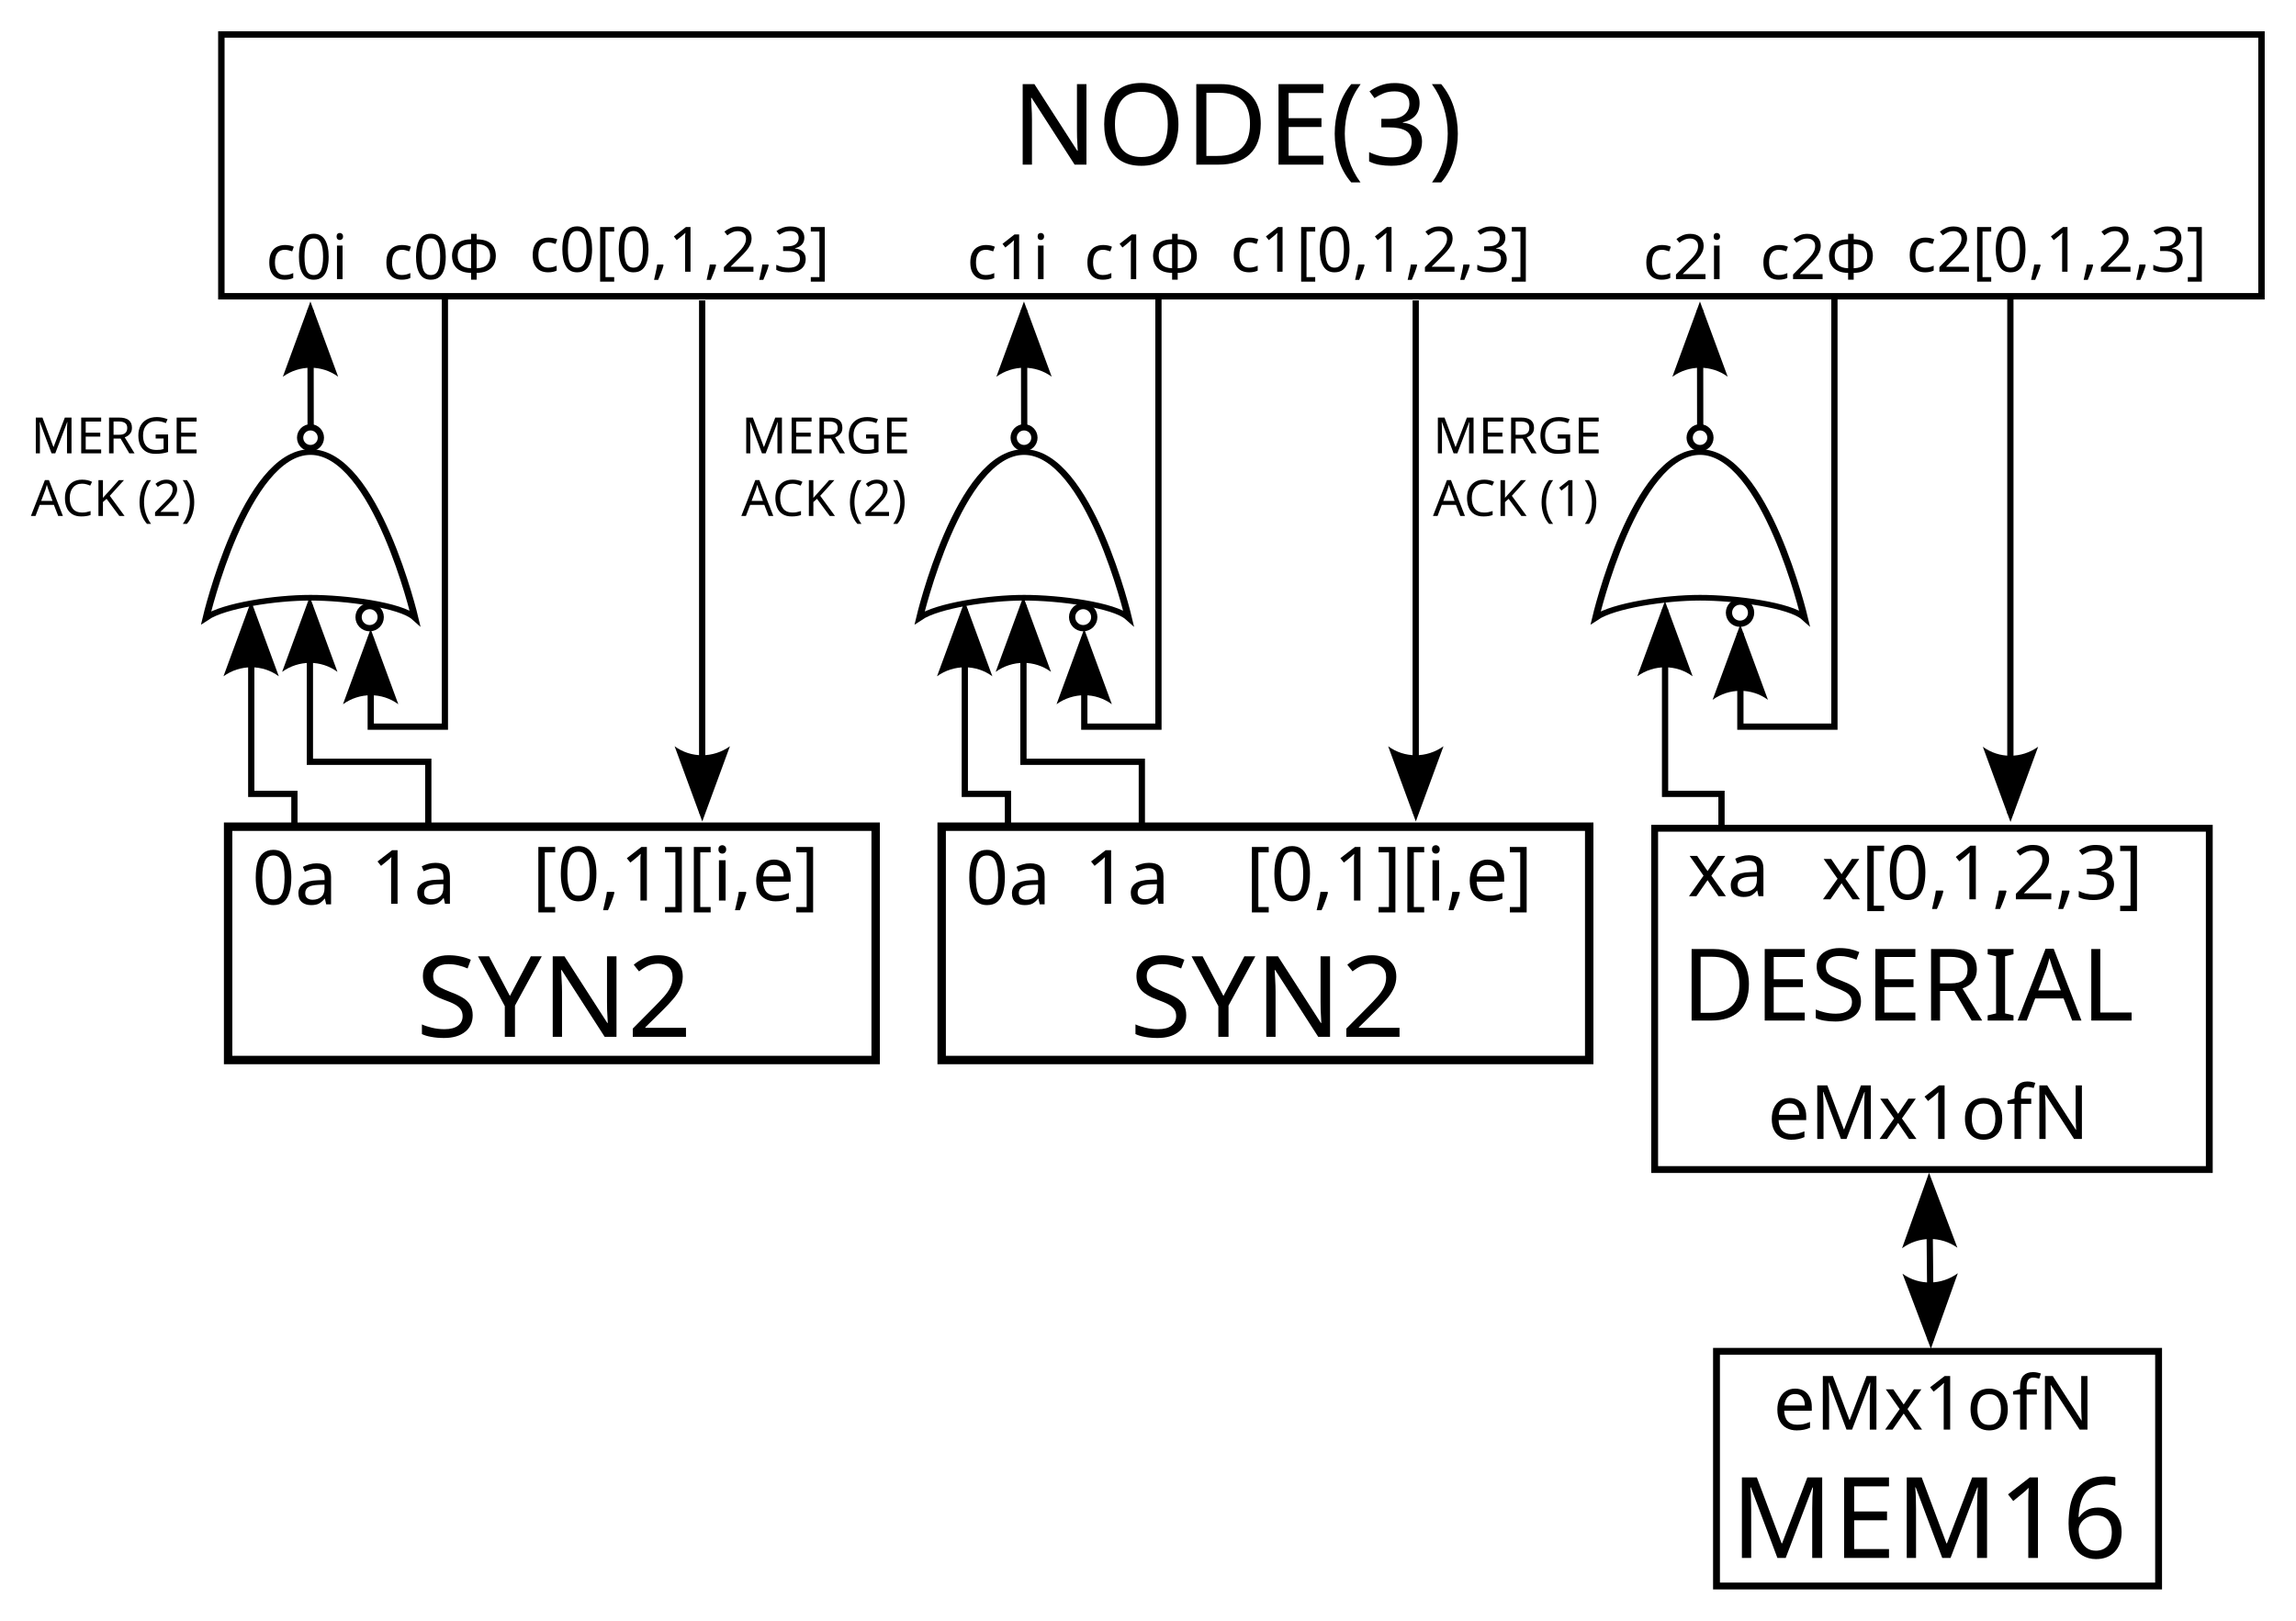
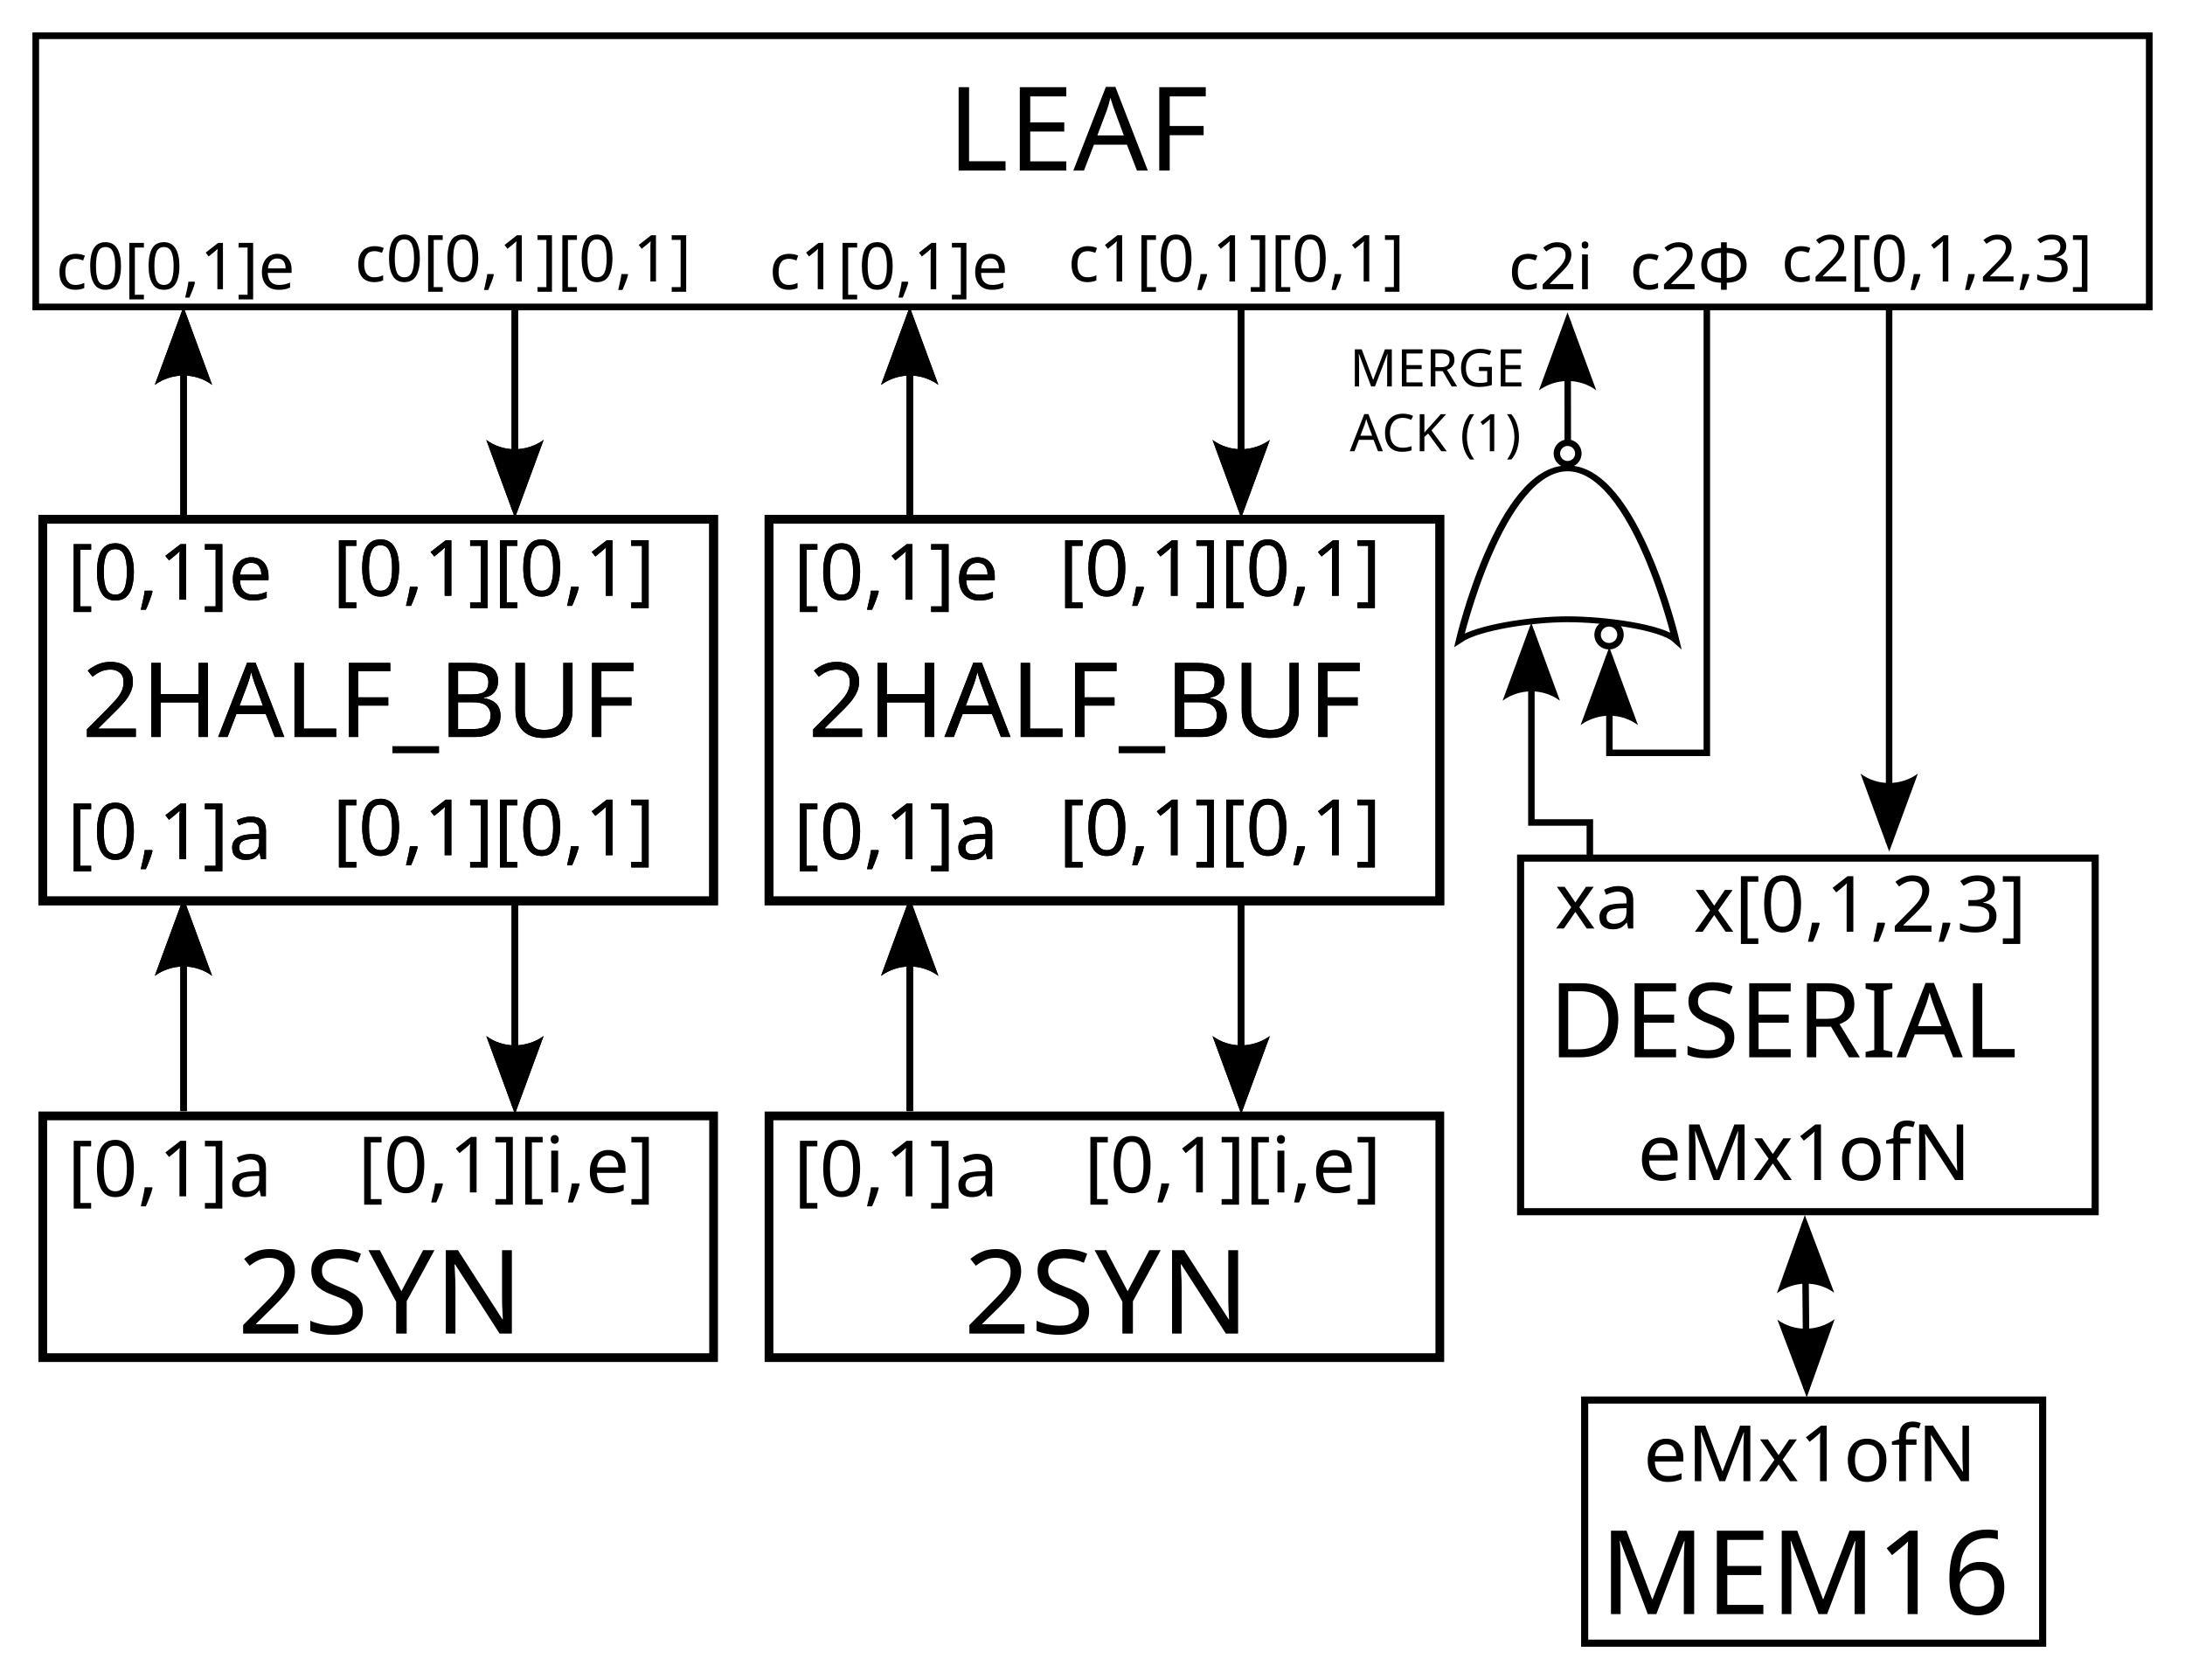
- <svg xmlns="http://www.w3.org/2000/svg" xmlns:ns1="http://www.openswatchbook.org/uri/2009/osb" width="366.82" height="258.931" id="svg2" version="1.1">
+ <svg xmlns="http://www.w3.org/2000/svg" xmlns:ns1="http://www.openswatchbook.org/uri/2009/osb" width="336.97" height="258.931" id="svg2" version="1.1">
  <defs id="defs4">
    <marker orient="auto" refY="0" refX="0" id="Arrow2Lstart" style="overflow:visible">
      <path id="path3779" style="fill-rule:evenodd;stroke-width:0.625;stroke-linejoin:round" d="M 8.719,4.034 -2.207,0.016 8.719,-4.002 c -1.745,2.372 -1.735,5.617 -6e-7,8.035 z" transform="matrix(1.1,0,0,1.1,1.1,0)" />
    </marker>
    <linearGradient id="linearGradient5649" ns1:paint="solid">
      <stop style="stop-color:#a43000;stop-opacity:0.74;" offset="0" id="stop5651" />
    </linearGradient>
    <linearGradient id="linearGradient5643" ns1:paint="solid">
      <stop style="stop-color:#000000;stop-opacity:1;" offset="0" id="stop5645" />
    </linearGradient>
    <marker orient="auto" refY="0" refX="0" id="Arrow2Lend" style="overflow:visible">
      <path id="path3782" style="fill-rule:evenodd;stroke-width:0.625;stroke-linejoin:round" d="M 8.719,4.034 -2.207,0.016 8.719,-4.002 c -1.745,2.372 -1.735,5.617 -6e-7,8.035 z" transform="matrix(-1.1,0,0,-1.1,-1.1,0)" />
    </marker>
    <marker orient="auto" refY="0" refX="0" id="Arrow2Lend-8" style="overflow:visible">
      <path id="path3782-8" style="fill-rule:evenodd;stroke-width:0.625;stroke-linejoin:round" d="M 8.719,4.034 -2.207,0.016 8.719,-4.002 c -1.745,2.372 -1.735,5.617 -6e-7,8.035 z" transform="matrix(-1.1,0,0,-1.1,-1.1,0)" />
    </marker>
    <marker orient="auto" refY="0" refX="0" id="Arrow2Lend-85" style="overflow:visible">
      <path id="path3782-4" style="fill-rule:evenodd;stroke-width:0.625;stroke-linejoin:round" d="M 8.719,4.034 -2.207,0.016 8.719,-4.002 c -1.745,2.372 -1.735,5.617 -6e-7,8.035 z" transform="matrix(-1.1,0,0,-1.1,-1.1,0)" />
    </marker>
    <marker orient="auto" refY="0" refX="0" id="Arrow2Lend-4" style="overflow:visible">
      <path id="path3782-1" style="fill-rule:evenodd;stroke-width:0.625;stroke-linejoin:round" d="M 8.719,4.034 -2.207,0.016 8.719,-4.002 c -1.745,2.372 -1.735,5.617 -6e-7,8.035 z" transform="matrix(-1.1,0,0,-1.1,-1.1,0)" />
    </marker>
    <marker orient="auto" refY="0" refX="0" id="Arrow2Lend-3" style="overflow:visible">
      <path id="path3782-3" style="fill-rule:evenodd;stroke-width:0.625;stroke-linejoin:round" d="M 8.719,4.034 -2.207,0.016 8.719,-4.002 c -1.745,2.372 -1.735,5.617 -6e-7,8.035 z" transform="matrix(-1.1,0,0,-1.1,-1.1,0)" />
    </marker>
    <marker orient="auto" refY="0" refX="0" id="Arrow2Lend-33" style="overflow:visible">
      <path id="path3782-5" style="fill-rule:evenodd;stroke-width:0.625;stroke-linejoin:round" d="M 8.719,4.034 -2.207,0.016 8.719,-4.002 c -1.745,2.372 -1.735,5.617 -6e-7,8.035 z" transform="matrix(-1.1,0,0,-1.1,-1.1,0)" />
    </marker>
    <marker orient="auto" refY="0" refX="0" id="Arrow2Lend-0" style="overflow:visible">
      <path id="path3782-83" style="fill-rule:evenodd;stroke-width:0.625;stroke-linejoin:round" d="M 8.719,4.034 -2.207,0.016 8.719,-4.002 c -1.745,2.372 -1.735,5.617 -6e-7,8.035 z" transform="matrix(-1.1,0,0,-1.1,-1.1,0)" />
    </marker>
    <marker orient="auto" refY="0" refX="0" id="Arrow2Lstart-0" style="overflow:visible">
      <path id="path3779-9" style="fill-rule:evenodd;stroke-width:0.625;stroke-linejoin:round" d="M 8.719,4.034 -2.207,0.016 8.719,-4.002 c -1.745,2.372 -1.735,5.617 -6e-7,8.035 z" transform="matrix(1.1,0,0,1.1,1.1,0)" />
    </marker>
    <marker orient="auto" refY="0" refX="0" id="Arrow2Lend-2" style="overflow:visible">
      <path id="path3782-2" style="fill-rule:evenodd;stroke-width:0.625;stroke-linejoin:round" d="M 8.719,4.034 -2.207,0.016 8.719,-4.002 c -1.745,2.372 -1.735,5.617 -6e-7,8.035 z" transform="matrix(-1.1,0,0,-1.1,-1.1,0)" />
    </marker>
    <marker orient="auto" refY="0" refX="0" id="marker5585" style="overflow:visible">
      <path id="path5587" style="fill-rule:evenodd;stroke-width:0.625;stroke-linejoin:round" d="M 8.719,4.034 -2.207,0.016 8.719,-4.002 c -1.745,2.372 -1.735,5.617 -6e-7,8.035 z" transform="matrix(-1.1,0,0,-1.1,-1.1,0)" />
    </marker>
    <marker orient="auto" refY="0" refX="0" id="marker5589" style="overflow:visible">
      <path id="path5591" style="fill-rule:evenodd;stroke-width:0.625;stroke-linejoin:round" d="M 8.719,4.034 -2.207,0.016 8.719,-4.002 c -1.745,2.372 -1.735,5.617 -6e-7,8.035 z" transform="matrix(-1.1,0,0,-1.1,-1.1,0)" />
    </marker>
    <marker orient="auto" refY="0" refX="0" id="marker5593" style="overflow:visible">
      <path id="path5595" style="fill-rule:evenodd;stroke-width:0.625;stroke-linejoin:round" d="M 8.719,4.034 -2.207,0.016 8.719,-4.002 c -1.745,2.372 -1.735,5.617 -6e-7,8.035 z" transform="matrix(-1.1,0,0,-1.1,-1.1,0)" />
    </marker>
    <marker orient="auto" refY="0" refX="0" id="Arrow2Lstart-9" style="overflow:visible">
      <path id="path3779-5" style="fill-rule:evenodd;stroke-width:0.625;stroke-linejoin:round" d="M 8.719,4.034 -2.207,0.016 8.719,-4.002 c -1.745,2.372 -1.735,5.617 -6e-7,8.035 z" transform="matrix(1.1,0,0,1.1,1.1,0)" />
    </marker>
    <marker orient="auto" refY="0" refX="0" id="Arrow2Lend-35" style="overflow:visible">
      <path id="path3782-7" style="fill-rule:evenodd;stroke-width:0.625;stroke-linejoin:round" d="M 8.719,4.034 -2.207,0.016 8.719,-4.002 c -1.745,2.372 -1.735,5.617 -6e-7,8.035 z" transform="matrix(-1.1,0,0,-1.1,-1.1,0)" />
    </marker>
    <marker orient="auto" refY="0" refX="0" id="marker5585-6" style="overflow:visible">
      <path id="path5587-7" style="fill-rule:evenodd;stroke-width:0.625;stroke-linejoin:round" d="M 8.719,4.034 -2.207,0.016 8.719,-4.002 c -1.745,2.372 -1.735,5.617 -6e-7,8.035 z" transform="matrix(-1.1,0,0,-1.1,-1.1,0)" />
    </marker>
    <marker orient="auto" refY="0" refX="0" id="marker5589-3" style="overflow:visible">
      <path id="path5591-5" style="fill-rule:evenodd;stroke-width:0.625;stroke-linejoin:round" d="M 8.719,4.034 -2.207,0.016 8.719,-4.002 c -1.745,2.372 -1.735,5.617 -6e-7,8.035 z" transform="matrix(-1.1,0,0,-1.1,-1.1,0)" />
    </marker>
    <marker orient="auto" refY="0" refX="0" id="marker5593-4" style="overflow:visible">
      <path id="path5595-0" style="fill-rule:evenodd;stroke-width:0.625;stroke-linejoin:round" d="M 8.719,4.034 -2.207,0.016 8.719,-4.002 c -1.745,2.372 -1.735,5.617 -6e-7,8.035 z" transform="matrix(-1.1,0,0,-1.1,-1.1,0)" />
    </marker>
    <marker orient="auto" refY="0" refX="0" id="Arrow2Lstart-2" style="overflow:visible">
      <path id="path3779-3" style="fill-rule:evenodd;stroke-width:0.625;stroke-linejoin:round" d="M 8.719,4.034 -2.207,0.016 8.719,-4.002 c -1.745,2.372 -1.735,5.617 -6e-7,8.035 z" transform="matrix(1.1,0,0,1.1,1.1,0)" />
    </marker>
    <marker orient="auto" refY="0" refX="0" id="Arrow2Lend-29" style="overflow:visible">
      <path id="path3782-45" style="fill-rule:evenodd;stroke-width:0.625;stroke-linejoin:round" d="M 8.719,4.034 -2.207,0.016 8.719,-4.002 c -1.745,2.372 -1.735,5.617 -6e-7,8.035 z" transform="matrix(-1.1,0,0,-1.1,-1.1,0)" />
    </marker>
    <marker orient="auto" refY="0" refX="0" id="marker5585-5" style="overflow:visible">
      <path id="path5587-8" style="fill-rule:evenodd;stroke-width:0.625;stroke-linejoin:round" d="M 8.719,4.034 -2.207,0.016 8.719,-4.002 c -1.745,2.372 -1.735,5.617 -6e-7,8.035 z" transform="matrix(-1.1,0,0,-1.1,-1.1,0)" />
    </marker>
    <marker orient="auto" refY="0" refX="0" id="marker5589-9" style="overflow:visible">
      <path id="path5591-51" style="fill-rule:evenodd;stroke-width:0.625;stroke-linejoin:round" d="M 8.719,4.034 -2.207,0.016 8.719,-4.002 c -1.745,2.372 -1.735,5.617 -6e-7,8.035 z" transform="matrix(-1.1,0,0,-1.1,-1.1,0)" />
    </marker>
    <marker orient="auto" refY="0" refX="0" id="marker5593-6" style="overflow:visible">
      <path id="path5595-4" style="fill-rule:evenodd;stroke-width:0.625;stroke-linejoin:round" d="M 8.719,4.034 -2.207,0.016 8.719,-4.002 c -1.745,2.372 -1.735,5.617 -6e-7,8.035 z" transform="matrix(-1.1,0,0,-1.1,-1.1,0)" />
    </marker>
    <marker orient="auto" refY="0" refX="0" id="Arrow2Lend-05" style="overflow:visible">
      <path id="path3782-36" style="fill-rule:evenodd;stroke-width:0.625;stroke-linejoin:round" d="M 8.719,4.034 -2.207,0.016 8.719,-4.002 c -1.745,2.372 -1.735,5.617 -6e-7,8.035 z" transform="matrix(-1.1,0,0,-1.1,-1.1,0)" />
    </marker>
    <marker orient="auto" refY="0" refX="0" id="marker5593-6-1" style="overflow:visible">
      <path id="path5595-4-1" style="fill-rule:evenodd;stroke-width:0.625;stroke-linejoin:round" d="M 8.719,4.034 -2.207,0.016 8.719,-4.002 c -1.745,2.372 -1.735,5.617 -6e-7,8.035 z" transform="matrix(-1.1,0,0,-1.1,-1.1,0)" />
    </marker>
  </defs>
-   <g id="layer1" transform="translate(21.41956,-135.332)">
+   <g id="layer1" transform="translate(-8.430325,-135.332)">
    <rect style="fill:none;stroke:#000000;stroke-width:1.027;stroke-miterlimit:4;stroke-opacity:1;stroke-dasharray:none" id="rect2985" width="325.943" height="41.819" x="13.944" y="140.845" />
-     <text xml:space="preserve" style="font-size:18px;font-style:normal;font-weight:normal;line-height:125%;letter-spacing:0px;word-spacing:0px;fill:#000000;fill-opacity:1;stroke:none;font-family:Sans" x="140.219" y="161.633" id="text5655">
-       <tspan id="tspan5657" x="140.219" y="161.633">NODE(3)</tspan>
+     <text xml:space="preserve" style="font-size:18px;font-style:normal;font-weight:normal;line-height:125%;letter-spacing:0px;word-spacing:0px;fill:#000000;fill-opacity:1;stroke:none;font-family:Sans" x="154.521" y="161.633" id="text5655">
+       <tspan id="tspan5657" x="154.521" y="161.633">LEAF</tspan>
    </text>
    <text xml:space="preserve" style="font-size:18px;font-style:normal;font-weight:normal;line-height:125%;letter-spacing:0px;word-spacing:0px;fill:#000000;fill-opacity:1;stroke:none;font-family:Sans" x="113.049" y="323.577" id="text5691-6">
      <tspan id="tspan5693-5" x="113.049" y="323.577" style="font-size:12px" />
    </text>
    <g id="g5597" transform="translate(0,-8)">
      <rect y="359.224" x="252.816" height="37.491" width="70.632" id="rect5659-14-6" style="fill:none;stroke:#000000;stroke-width:1.096;stroke-linecap:butt;stroke-miterlimit:4;stroke-opacity:1;stroke-dasharray:none" />
      <text id="text5655-6-72-7" y="392.231" x="255.125" style="font-size:18px;font-style:normal;font-weight:normal;line-height:125%;letter-spacing:0px;word-spacing:0px;fill:#000000;fill-opacity:1;stroke:none;font-family:Sans" xml:space="preserve">
        <tspan y="392.231" x="255.125" id="tspan5657-7-8-9">MEM16</tspan>
      </text>
      <text id="text5687-9-5-1" y="371.732" x="261.882" style="font-size:12px;font-style:normal;font-weight:normal;line-height:125%;letter-spacing:0px;word-spacing:0px;fill:#000000;fill-opacity:1;stroke:none;font-family:Sans" xml:space="preserve">
        <tspan y="371.732" x="261.882" id="tspan5689-6-4-4">eMx1ofN</tspan>
      </text>
    </g>
    <g id="g5586">
      <g id="g5604">
        <text xml:space="preserve" style="font-size:12px;font-style:normal;font-weight:normal;line-height:125%;letter-spacing:0px;word-spacing:0px;fill:#000000;fill-opacity:1;stroke:none;font-family:Sans" x="248.198" y="278.512" id="text5687-9-51-3">
          <tspan id="tspan5689-6-8-9" x="248.198" y="278.512">xa</tspan>
        </text>
        <rect style="fill:none;stroke:#000000;stroke-width:1.093;stroke-linecap:butt;stroke-miterlimit:4;stroke-opacity:1;stroke-dasharray:none" id="rect5659-1-17" width="88.611" height="54.525" x="242.937" y="267.656" />
        <text xml:space="preserve" style="font-size:18px;font-style:normal;font-weight:normal;line-height:125%;letter-spacing:0px;word-spacing:0px;fill:#000000;fill-opacity:1;stroke:none;font-family:Sans" x="247.293" y="298.372" id="text5655-6-7-9">
          <tspan id="tspan5657-7-7-9" x="247.293" y="298.372" style="font-size:16px">DESERIAL</tspan>
        </text>
        <text xml:space="preserve" style="font-size:18px;font-style:normal;font-weight:normal;line-height:125%;letter-spacing:0px;word-spacing:0px;fill:#000000;fill-opacity:1;stroke:none;font-family:Sans" x="269.609" y="279.004" id="text5691-2-38">
          <tspan id="tspan5693-2-44" x="269.609" y="279.004" style="font-size:12px">x[0,1,2,3]</tspan>
        </text>
        <text xml:space="preserve" style="font-size:12px;font-style:normal;font-weight:normal;line-height:125%;letter-spacing:0px;word-spacing:0px;fill:#000000;fill-opacity:1;stroke:none;font-family:Sans" x="260.992" y="317.297" id="text5687-9-5-4-8">
          <tspan id="tspan5689-6-4-8-87" x="260.992" y="317.297">eMx1ofN</tspan>
        </text>
      </g>
    </g>
    <path style="fill:none;stroke:#000000;stroke-width:1px;stroke-linecap:butt;stroke-linejoin:miter;stroke-opacity:1;marker-start:url(#Arrow2Lstart);marker-end:url(#Arrow2Lend)" d="m 286.8,324.023 0.237,25.456" id="path7112-9" />
    <path style="fill:none;stroke:#000000;stroke-width:1px;stroke-linecap:butt;stroke-linejoin:miter;stroke-opacity:1;marker-end:url(#Arrow2Lend)" d="m 299.767,182.775 0,82.551" id="path7694-77" />
    <g id="g6920-1" transform="translate(386.5554,0)" />
-     <path style="fill:none;stroke:#000000;stroke-width:1px;stroke-linecap:butt;stroke-linejoin:miter;stroke-opacity:1;marker-end:url(#Arrow2Lend)" d="M 28.211,203.531 28.191,184.828" id="path7702" />
-     <rect style="fill:none;stroke:#000000;stroke-width:1.346;stroke-linecap:butt;stroke-miterlimit:4;stroke-opacity:1;stroke-dasharray:none" id="rect5659" width="103.455" height="37.275" x="15.025" y="267.408" />
-     <text xml:space="preserve" style="font-size:18px;font-style:normal;font-weight:normal;line-height:125%;letter-spacing:0px;word-spacing:0px;fill:#000000;fill-opacity:1;stroke:none;font-family:Sans" x="45.066" y="300.976" id="text5655-6">
-       <tspan id="tspan5657-7" x="45.066" y="300.976">SYN2</tspan>
-     </text>
-     <text xml:space="preserve" style="font-size:18px;font-style:normal;font-weight:normal;line-height:125%;letter-spacing:0px;word-spacing:0px;fill:#000000;fill-opacity:1;stroke:none;font-family:Sans" x="63.636" y="279.206" id="text5691">
-       <tspan id="tspan5693" x="63.636" y="279.206" style="font-size:12px">[0,1][i,e]</tspan>
-     </text>
-     <text xml:space="preserve" style="font-size:12px;font-style:normal;font-weight:normal;line-height:125%;letter-spacing:0px;word-spacing:0px;fill:#000000;fill-opacity:1;stroke:none;font-family:Sans" x="18.843" y="279.807" id="text5687-9">
-       <tspan id="tspan5689-6" x="18.843" y="279.807">0a</tspan>
-     </text>
-     <text xml:space="preserve" style="font-size:12px;font-style:normal;font-weight:normal;line-height:125%;letter-spacing:0px;word-spacing:0px;fill:#000000;fill-opacity:1;stroke:none;font-family:Sans" x="37.832" y="279.728" id="text5687-9-2">
-       <tspan id="tspan5689-6-4" x="37.832" y="279.728">1a</tspan>
-     </text>
-     <path style="fill:none;stroke:#000000;stroke-width:1px;stroke-linecap:butt;stroke-linejoin:miter;stroke-opacity:1;marker-end:url(#marker5593-6)" d="m 90.762,183.323 0,81.924" id="path4084" />
-     <text xml:space="preserve" style="font-size:18px;font-style:normal;font-weight:normal;line-height:125%;letter-spacing:0px;word-spacing:0px;fill:#000000;fill-opacity:1;stroke:none;font-family:Sans" x="21.053" y="179.923" id="text5995">
-       <tspan id="tspan5997" x="21.053" y="179.923" style="font-size:10px">c0i</tspan>
+     <rect style="fill:none;stroke:#000000;stroke-width:1.346;stroke-linecap:butt;stroke-miterlimit:4;stroke-opacity:1;stroke-dasharray:none" id="rect5659" width="103.455" height="37.275" x="15.025" y="307.408" />
+     <text xml:space="preserve" style="font-size:18px;font-style:normal;font-weight:normal;line-height:125%;letter-spacing:0px;word-spacing:0px;fill:#000000;fill-opacity:1;stroke:none;font-family:Sans" x="45.066" y="340.976" id="text5655-6">
+       <tspan id="tspan5657-7" x="45.066" y="340.976">2SYN</tspan>
+     </text>
+     <text xml:space="preserve" style="font-size:18px;font-style:normal;font-weight:normal;line-height:125%;letter-spacing:0px;word-spacing:0px;fill:#000000;fill-opacity:1;stroke:none;font-family:Sans" x="63.636" y="319.206" id="text5691">
+       <tspan id="tspan5693" x="63.636" y="319.206" style="font-size:12px">[0,1][i,e]</tspan>
+     </text>
+     <text xml:space="preserve" style="font-size:12px;font-style:normal;font-weight:normal;line-height:125%;letter-spacing:0px;word-spacing:0px;fill:#000000;fill-opacity:1;stroke:none;font-family:Sans" x="18.843" y="319.807" id="text5687-9">
+       <tspan id="tspan5689-6" x="18.843" y="319.807">[0,1]a</tspan>
+     </text>
+     <text xml:space="preserve" style="font-size:18px;font-style:normal;font-weight:normal;line-height:125%;letter-spacing:0px;word-spacing:0px;fill:#000000;fill-opacity:1;stroke:none;font-family:Sans" x="17.053" y="179.923" id="text5995">
+       <tspan id="tspan5997" x="17.053" y="179.923" style="font-size:10px">c0[0,1]e</tspan>
    </text>
    <text xml:space="preserve" style="font-size:18px;font-style:normal;font-weight:normal;line-height:125%;letter-spacing:0px;word-spacing:0px;fill:#000000;fill-opacity:1;stroke:none;font-family:Sans" x="63.139" y="178.746" id="text5995-2">
-       <tspan id="tspan5997-2" x="63.139" y="178.746" style="font-size:10px">c0[0,1,2,3]</tspan>
-     </text>
-     <text id="text3112" y="179.923" x="39.76" style="font-size:18px;font-style:normal;font-weight:normal;line-height:125%;letter-spacing:0px;word-spacing:0px;fill:#000000;fill-opacity:1;stroke:none;font-family:Sans" xml:space="preserve">
-       <tspan style="font-size:10px" y="179.923" x="39.76" id="tspan3114">c0Φ</tspan>
-     </text>
-     <g id="g3124" transform="translate(106,0)">
-       <text xml:space="preserve" style="font-size:18px;font-style:normal;font-weight:normal;line-height:125%;letter-spacing:0px;word-spacing:0px;fill:#000000;fill-opacity:1;stroke:none;font-family:Sans" x="27.053" y="179.923" id="text3126">
-         <tspan id="tspan3128" x="27.053" y="179.923" style="font-size:10px">c1i</tspan>
-       </text>
-       <text xml:space="preserve" style="font-size:18px;font-style:normal;font-weight:normal;line-height:125%;letter-spacing:0px;word-spacing:0px;fill:#000000;fill-opacity:1;stroke:none;font-family:Sans" x="69.139" y="178.746" id="text3130">
-         <tspan id="tspan3132" x="69.139" y="178.746" style="font-size:10px">c1[0,1,2,3]</tspan>
-       </text>
-       <text id="text3134" y="179.923" x="45.76" style="font-size:18px;font-style:normal;font-weight:normal;line-height:125%;letter-spacing:0px;word-spacing:0px;fill:#000000;fill-opacity:1;stroke:none;font-family:Sans" xml:space="preserve">
-         <tspan style="font-size:10px" y="179.923" x="45.76" id="tspan3136">c1Φ</tspan>
-       </text>
-     </g>
+       <tspan id="tspan5997-2" x="63.139" y="178.746" style="font-size:10px">c0[0,1][0,1]</tspan>
+     </text>
+     <text id="text3126" y="179.923" x="127.053" style="font-size:18px;font-style:normal;font-weight:normal;line-height:125%;letter-spacing:0px;word-spacing:0px;fill:#000000;fill-opacity:1;stroke:none;font-family:Sans" xml:space="preserve">
+       <tspan style="font-size:10px" y="179.923" x="127.053" id="tspan3128">c1[0,1]e</tspan>
+     </text>
+     <text id="text3130" y="178.746" x="173.139" style="font-size:18px;font-style:normal;font-weight:normal;line-height:125%;letter-spacing:0px;word-spacing:0px;fill:#000000;fill-opacity:1;stroke:none;font-family:Sans" xml:space="preserve">
+       <tspan style="font-size:10px" y="178.746" x="173.139" id="tspan3132">c1[0,1][0,1]</tspan>
+     </text>
    <g transform="translate(214,0)" id="g3138">
      <text id="text3140" y="179.923" x="27.053" style="font-size:18px;font-style:normal;font-weight:normal;line-height:125%;letter-spacing:0px;word-spacing:0px;fill:#000000;fill-opacity:1;stroke:none;font-family:Sans" xml:space="preserve">
        <tspan style="font-size:10px" y="179.923" x="27.053" id="tspan3142">c2i</tspan>
      </text>
      <text id="text3144" y="178.746" x="69.139" style="font-size:18px;font-style:normal;font-weight:normal;line-height:125%;letter-spacing:0px;word-spacing:0px;fill:#000000;fill-opacity:1;stroke:none;font-family:Sans" xml:space="preserve">
        <tspan style="font-size:10px" y="178.746" x="69.139" id="tspan3146">c2[0,1,2,3]</tspan>
      </text>
      <text xml:space="preserve" style="font-size:18px;font-style:normal;font-weight:normal;line-height:125%;letter-spacing:0px;word-spacing:0px;fill:#000000;fill-opacity:1;stroke:none;font-family:Sans" x="45.76" y="179.923" id="text3148">
        <tspan id="tspan3150" x="45.76" y="179.923" style="font-size:10px">c2Φ</tspan>
      </text>
    </g>
-     <g id="g4109" transform="translate(-3.54512,-10.25305)">
-       <g style="stroke-width:3.453;stroke-miterlimit:4;stroke-dasharray:none" transform="matrix(0.3209136,0,0,0.2613109,-89.64212,166.5412)" id="g5684">
-         <path style="fill:none;stroke:#000000;stroke-width:3.453;stroke-linecap:butt;stroke-linejoin:miter;stroke-miterlimit:4;stroke-opacity:1;stroke-dasharray:none" d="m 326.272,297.398 c 0,0 19.449,-101.205 51.918,-101.213 32.477,-0.008 51.967,101.213 51.967,101.213 -7.007,-7.694 -34.333,-12.155 -51.967,-12.154 -17.617,0.002 -42.979,4.826 -51.918,12.154 z" id="path5682" />
-       </g>
-       <path transform="translate(12.34073,135.2913)" d="m 21.05,80.221 c 0,0.916 -0.743,1.658 -1.658,1.658 -0.916,0 -1.658,-0.743 -1.658,-1.658 0,-0.916 0.743,-1.658 1.658,-1.658 0.916,0 1.658,0.743 1.658,1.658 z" id="path4107" style="fill:none;stroke:#000000;stroke-width:1;stroke-linecap:butt;stroke-miterlimit:4;stroke-opacity:1;stroke-dasharray:none;stroke-dashoffset:0" />
-     </g>
-     <path style="fill:none;stroke:#000000;stroke-width:1px;stroke-linecap:butt;stroke-linejoin:miter;stroke-opacity:1;marker-end:url(#marker5593-6-1)" d="m 36.946,47.679 0,68.413 -11.844,0 0,-14.274" id="path4120" transform="translate(12.71084,135.3321)" />
-     <path style="fill:none;stroke:#000000;stroke-width:1px;stroke-linecap:butt;stroke-linejoin:miter;stroke-opacity:1;marker-end:url(#marker5593-6-1)" d="m 34.295,132.39 0,-10.686 -18.915,0 0,-25.057" id="path4361" transform="translate(12.71084,135.3321)" />
-     <path style="fill:none;stroke:#000000;stroke-width:1px;stroke-linecap:butt;stroke-linejoin:miter;stroke-opacity:1;marker-end:url(#marker5593-6-1)" d="m 12.905,132.39 0,-5.56 -6.894,0 0,-29.477" id="path4363" transform="translate(12.71084,135.3321)" />
-     <path style="fill:none;stroke:#000000;stroke-width:1;stroke-linecap:butt;stroke-miterlimit:4;stroke-opacity:1;stroke-dasharray:none;stroke-dashoffset:0" id="path4595" d="m 26.34,98.414 c 0,0.976 -0.791,1.768 -1.768,1.768 -0.976,0 -1.768,-0.791 -1.768,-1.768 0,-0.976 0.791,-1.768 1.768,-1.768 0.976,0 1.768,0.791 1.768,1.768 z" transform="translate(13.06439,135.5088)" />
-     <path id="path4597" d="m 142.211,203.531 -0.02,-18.703" style="fill:none;stroke:#000000;stroke-width:1px;stroke-linecap:butt;stroke-linejoin:miter;stroke-opacity:1;marker-end:url(#Arrow2Lend)" />
-     <rect y="267.408" x="129.025" height="37.275" width="103.455" id="rect4599" style="fill:none;stroke:#000000;stroke-width:1.346;stroke-linecap:butt;stroke-miterlimit:4;stroke-opacity:1;stroke-dasharray:none" />
-     <text id="text4601" y="300.976" x="159.066" style="font-size:18px;font-style:normal;font-weight:normal;line-height:125%;letter-spacing:0px;word-spacing:0px;fill:#000000;fill-opacity:1;stroke:none;font-family:Sans" xml:space="preserve">
-       <tspan y="300.976" x="159.066" id="tspan4603">SYN2</tspan>
-     </text>
-     <text id="text4605" y="279.206" x="177.636" style="font-size:18px;font-style:normal;font-weight:normal;line-height:125%;letter-spacing:0px;word-spacing:0px;fill:#000000;fill-opacity:1;stroke:none;font-family:Sans" xml:space="preserve">
-       <tspan style="font-size:12px" y="279.206" x="177.636" id="tspan4607">[0,1][i,e]</tspan>
-     </text>
-     <text id="text4609" y="279.807" x="132.843" style="font-size:12px;font-style:normal;font-weight:normal;line-height:125%;letter-spacing:0px;word-spacing:0px;fill:#000000;fill-opacity:1;stroke:none;font-family:Sans" xml:space="preserve">
-       <tspan y="279.807" x="132.843" id="tspan4611">0a</tspan>
-     </text>
-     <text id="text4613" y="279.728" x="151.832" style="font-size:12px;font-style:normal;font-weight:normal;line-height:125%;letter-spacing:0px;word-spacing:0px;fill:#000000;fill-opacity:1;stroke:none;font-family:Sans" xml:space="preserve">
-       <tspan y="279.728" x="151.832" id="tspan4615">1a</tspan>
-     </text>
-     <path id="path4617" d="m 204.762,183.323 0,81.924" style="fill:none;stroke:#000000;stroke-width:1px;stroke-linecap:butt;stroke-linejoin:miter;stroke-opacity:1;marker-end:url(#marker5593-6)" />
-     <g transform="translate(110.4549,-10.25305)" id="g4619">
-       <g id="g4621" transform="matrix(0.3209136,0,0,0.2613109,-89.64212,166.5412)" style="stroke-width:3.453;stroke-miterlimit:4;stroke-dasharray:none">
-         <path id="path4623" d="m 326.272,297.398 c 0,0 19.449,-101.205 51.918,-101.213 32.477,-0.008 51.967,101.213 51.967,101.213 -7.007,-7.694 -34.333,-12.155 -51.967,-12.154 -17.617,0.002 -42.979,4.826 -51.918,12.154 z" style="fill:none;stroke:#000000;stroke-width:3.453;stroke-linecap:butt;stroke-linejoin:miter;stroke-miterlimit:4;stroke-opacity:1;stroke-dasharray:none" />
-       </g>
-       <path style="fill:none;stroke:#000000;stroke-width:1;stroke-linecap:butt;stroke-miterlimit:4;stroke-opacity:1;stroke-dasharray:none;stroke-dashoffset:0" id="path4625" d="m 21.05,80.221 c 0,0.916 -0.743,1.658 -1.658,1.658 -0.916,0 -1.658,-0.743 -1.658,-1.658 0,-0.916 0.743,-1.658 1.658,-1.658 0.916,0 1.658,0.743 1.658,1.658 z" transform="translate(12.34073,135.2913)" />
-     </g>
-     <path id="path4627" d="m 163.657,183.011 0,68.413 -11.844,0 0,-14.274" style="fill:none;stroke:#000000;stroke-width:1px;stroke-linecap:butt;stroke-linejoin:miter;stroke-opacity:1;marker-end:url(#marker5593-6-1)" />
-     <path id="path4629" d="m 161.006,267.722 0,-10.686 -18.915,0 0,-25.057" style="fill:none;stroke:#000000;stroke-width:1px;stroke-linecap:butt;stroke-linejoin:miter;stroke-opacity:1;marker-end:url(#marker5593-6-1)" />
-     <path id="path4631" d="m 139.616,267.722 0,-5.56 -6.894,0 0,-29.477" style="fill:none;stroke:#000000;stroke-width:1px;stroke-linecap:butt;stroke-linejoin:miter;stroke-opacity:1;marker-end:url(#marker5593-6-1)" />
-     <path transform="translate(127.0644,135.5088)" d="m 26.34,98.414 c 0,0.976 -0.791,1.768 -1.768,1.768 -0.976,0 -1.768,-0.791 -1.768,-1.768 0,-0.976 0.791,-1.768 1.768,-1.768 0.976,0 1.768,0.791 1.768,1.768 z" id="path4633" style="fill:none;stroke:#000000;stroke-width:1;stroke-linecap:butt;stroke-miterlimit:4;stroke-opacity:1;stroke-dasharray:none;stroke-dashoffset:0" />
    <path style="fill:none;stroke:#000000;stroke-width:1px;stroke-linecap:butt;stroke-linejoin:miter;stroke-opacity:1;marker-end:url(#Arrow2Lend)" d="m 250.211,203.531 -0.02,-18.703" id="path4635" />
    <g id="g4637" transform="translate(218.4549,-10.25305)">
      <g style="stroke-width:3.453;stroke-miterlimit:4;stroke-dasharray:none" transform="matrix(0.3209136,0,0,0.2613109,-89.64212,166.5412)" id="g4639">
        <path style="fill:none;stroke:#000000;stroke-width:3.453;stroke-linecap:butt;stroke-linejoin:miter;stroke-miterlimit:4;stroke-opacity:1;stroke-dasharray:none" d="m 326.272,297.398 c 0,0 19.449,-101.205 51.918,-101.213 32.477,-0.008 51.967,101.213 51.967,101.213 -7.007,-7.694 -34.333,-12.155 -51.967,-12.154 -17.617,0.002 -42.979,4.826 -51.918,12.154 z" id="path4641" />
      </g>
      <path transform="translate(12.34073,135.2913)" d="m 21.05,80.221 c 0,0.916 -0.743,1.658 -1.658,1.658 -0.916,0 -1.658,-0.743 -1.658,-1.658 0,-0.916 0.743,-1.658 1.658,-1.658 0.916,0 1.658,0.743 1.658,1.658 z" id="path4643" style="fill:none;stroke:#000000;stroke-width:1;stroke-linecap:butt;stroke-miterlimit:4;stroke-opacity:1;stroke-dasharray:none;stroke-dashoffset:0" />
    </g>
    <path style="fill:none;stroke:#000000;stroke-width:1px;stroke-linecap:butt;stroke-linejoin:miter;stroke-opacity:1;marker-end:url(#marker5593-6-1)" d="m 271.657,183.011 0,68.413 -15.026,0 0,-14.981" id="path4645" />
    <path style="fill:none;stroke:#000000;stroke-width:1;stroke-linecap:butt;stroke-miterlimit:4;stroke-opacity:1;stroke-dasharray:none;stroke-dashoffset:0" id="path4647" d="m 26.34,98.414 c 0,0.976 -0.791,1.768 -1.768,1.768 -0.976,0 -1.768,-0.791 -1.768,-1.768 0,-0.976 0.791,-1.768 1.768,-1.768 0.976,0 1.768,0.791 1.768,1.768 z" transform="translate(232.0037,134.8017)" />
    <path style="fill:none;stroke:#000000;stroke-width:1px;stroke-linecap:butt;stroke-linejoin:miter;stroke-opacity:1;marker-end:url(#marker5593-6-1)" d="m 253.616,267.722 0,-5.56 -9.016,0 0,-29.477" id="path4649" />
-     <text xml:space="preserve" style="font-size:18px;font-style:normal;font-weight:normal;line-height:125%;letter-spacing:0px;word-spacing:0px;fill:#000000;fill-opacity:1;stroke:none;font-family:Sans" x="-16.482" y="207.763" id="text3127">
-       <tspan id="tspan3129" x="-16.482" y="207.763" style="font-size:8px">MERGE</tspan>
-       <tspan x="-16.482" y="217.763" style="font-size:8px" id="tspan3131">ACK (2)</tspan>
-     </text>
-     <text id="text3139" y="207.763" x="97.018" style="font-size:18px;font-style:normal;font-weight:normal;line-height:125%;letter-spacing:0px;word-spacing:0px;fill:#000000;fill-opacity:1;stroke:none;font-family:Sans" xml:space="preserve">
-       <tspan style="font-size:8px" y="207.763" x="97.018" id="tspan3141">MERGE</tspan>
-       <tspan id="tspan3143" style="font-size:8px" y="217.763" x="97.018">ACK (2)</tspan>
-     </text>
-     <text xml:space="preserve" style="font-size:18px;font-style:normal;font-weight:normal;line-height:125%;letter-spacing:0px;word-spacing:0px;fill:#000000;fill-opacity:1;stroke:none;font-family:Sans" x="207.518" y="207.763" id="text3145">
-       <tspan id="tspan3147" x="207.518" y="207.763" style="font-size:8px">MERGE</tspan>
-       <tspan x="207.518" y="217.763" style="font-size:8px" id="tspan3149">ACK (1)</tspan>
-     </text>
+     <text xml:space="preserve" style="font-size:18px;font-style:normal;font-weight:normal;line-height:125%;letter-spacing:0px;word-spacing:0px;fill:#000000;fill-opacity:1;stroke:none;font-family:Sans" x="216.589" y="194.924" id="text3145">
+       <tspan id="tspan3147" x="216.589" y="194.924" style="font-size:8px">MERGE</tspan>
+       <tspan x="216.589" y="204.924" style="font-size:8px" id="tspan3149">ACK (1)</tspan>
+     </text>
+     <g id="g3170" transform="translate(0,8)">
+       <rect style="fill:none;stroke:#000000;stroke-width:1.346;stroke-linecap:butt;stroke-miterlimit:4;stroke-opacity:1;stroke-dasharray:none" id="rect3142" width="103.455" height="58.842" x="15.025" y="207.407" />
+       <text xml:space="preserve" style="font-size:18px;font-style:normal;font-weight:normal;line-height:125%;letter-spacing:0px;word-spacing:0px;fill:#000000;fill-opacity:1;stroke:none;font-family:Sans" x="21.066" y="240.976" id="text3146">
+         <tspan style="font-size:16px" id="tspan3148" x="21.066" y="240.976">2HALF_BUF</tspan>
+       </text>
+       <text xml:space="preserve" style="font-size:18px;font-style:normal;font-weight:normal;line-height:125%;letter-spacing:0px;word-spacing:0px;fill:#000000;fill-opacity:1;stroke:none;font-family:Sans" x="59.747" y="219.206" id="text3150">
+         <tspan id="tspan3152" x="59.747" y="219.206" style="font-size:12px">[0,1][0,1]</tspan>
+       </text>
+       <text xml:space="preserve" style="font-size:12px;font-style:normal;font-weight:normal;line-height:125%;letter-spacing:0px;word-spacing:0px;fill:#000000;fill-opacity:1;stroke:none;font-family:Sans" x="18.843" y="219.807" id="text3154">
+         <tspan id="tspan3156" x="18.843" y="219.807">[0,1]e</tspan>
+       </text>
+       <text id="text3162" y="259.206" x="59.747" style="font-size:18px;font-style:normal;font-weight:normal;line-height:125%;letter-spacing:0px;word-spacing:0px;fill:#000000;fill-opacity:1;stroke:none;font-family:Sans" xml:space="preserve">
+         <tspan style="font-size:12px" y="259.206" x="59.747" id="tspan3164">[0,1][0,1]</tspan>
+       </text>
+       <text id="text3166" y="259.807" x="18.843" style="font-size:12px;font-style:normal;font-weight:normal;line-height:125%;letter-spacing:0px;word-spacing:0px;fill:#000000;fill-opacity:1;stroke:none;font-family:Sans" xml:space="preserve">
+         <tspan y="259.807" x="18.843" id="tspan3168">[0,1]a</tspan>
+       </text>
+     </g>
+     <path style="fill:none;stroke:#000000;stroke-width:1px;stroke-linecap:butt;stroke-linejoin:miter;stroke-opacity:1;marker-end:url(#marker5593-6-1)" d="m 58.16,79.414 0,-30.759" id="path3183" transform="translate(-21.41956,135.332)" />
+     <path style="fill:none;stroke:#000000;stroke-width:1px;stroke-linecap:butt;stroke-linejoin:miter;stroke-opacity:1;marker-end:url(#marker5593-6-1)" d="m 109.248,47.771 0,30.759" id="path3187" transform="translate(-21.41956,135.332)" />
+     <path style="fill:none;stroke:#000000;stroke-width:1px;stroke-linecap:butt;stroke-linejoin:miter;stroke-opacity:1;marker-end:url(#marker5593-6-1)" d="m 109.248,138.899 0,31.555" id="path3189" transform="translate(-21.41956,135.332)" />
+     <path style="fill:none;stroke:#000000;stroke-width:1px;stroke-linecap:butt;stroke-linejoin:miter;stroke-opacity:1;marker-end:url(#marker5593-6-1)" d="m 58.16,171.338 0,-31.555" id="path3191" transform="translate(-21.41956,135.332)" />
+     <g transform="translate(0,8)" id="g4801">
+       <rect y="207.407" x="15.025" height="58.842" width="103.455" id="rect4803" style="fill:none;stroke:#000000;stroke-width:1.346;stroke-linecap:butt;stroke-miterlimit:4;stroke-opacity:1;stroke-dasharray:none" />
+       <text id="text4805" y="240.976" x="21.066" style="font-size:18px;font-style:normal;font-weight:normal;line-height:125%;letter-spacing:0px;word-spacing:0px;fill:#000000;fill-opacity:1;stroke:none;font-family:Sans" xml:space="preserve">
+         <tspan y="240.976" x="21.066" id="tspan4807" style="font-size:16px">2HALF_BUF</tspan>
+       </text>
+       <text id="text4809" y="219.206" x="59.747" style="font-size:18px;font-style:normal;font-weight:normal;line-height:125%;letter-spacing:0px;word-spacing:0px;fill:#000000;fill-opacity:1;stroke:none;font-family:Sans" xml:space="preserve">
+         <tspan style="font-size:12px" y="219.206" x="59.747" id="tspan4811">[0,1][0,1]</tspan>
+       </text>
+       <text id="text4813" y="219.807" x="18.843" style="font-size:12px;font-style:normal;font-weight:normal;line-height:125%;letter-spacing:0px;word-spacing:0px;fill:#000000;fill-opacity:1;stroke:none;font-family:Sans" xml:space="preserve">
+         <tspan y="219.807" x="18.843" id="tspan4815">[0,1]e</tspan>
+       </text>
+       <text xml:space="preserve" style="font-size:18px;font-style:normal;font-weight:normal;line-height:125%;letter-spacing:0px;word-spacing:0px;fill:#000000;fill-opacity:1;stroke:none;font-family:Sans" x="59.747" y="259.206" id="text4817">
+         <tspan id="tspan4819" x="59.747" y="259.206" style="font-size:12px">[0,1][0,1]</tspan>
+       </text>
+       <text xml:space="preserve" style="font-size:12px;font-style:normal;font-weight:normal;line-height:125%;letter-spacing:0px;word-spacing:0px;fill:#000000;fill-opacity:1;stroke:none;font-family:Sans" x="18.843" y="259.807" id="text4821">
+         <tspan id="tspan4823" x="18.843" y="259.807">[0,1]a</tspan>
+       </text>
+     </g>
+     <path id="path4825" d="m 58.16,79.414 0,-30.759" style="fill:none;stroke:#000000;stroke-width:1px;stroke-linecap:butt;stroke-linejoin:miter;stroke-opacity:1;marker-end:url(#marker5593-6-1)" transform="translate(-21.41956,135.332)" />
+     <path id="path4827" d="m 109.248,47.771 0,30.759" style="fill:none;stroke:#000000;stroke-width:1px;stroke-linecap:butt;stroke-linejoin:miter;stroke-opacity:1;marker-end:url(#marker5593-6-1)" transform="translate(-21.41956,135.332)" />
+     <path id="path4829" d="m 109.248,138.899 0,31.555" style="fill:none;stroke:#000000;stroke-width:1px;stroke-linecap:butt;stroke-linejoin:miter;stroke-opacity:1;marker-end:url(#marker5593-6-1)" transform="translate(-21.41956,135.332)" />
+     <path id="path4831" d="m 58.16,171.338 0,-31.555" style="fill:none;stroke:#000000;stroke-width:1px;stroke-linecap:butt;stroke-linejoin:miter;stroke-opacity:1;marker-end:url(#marker5593-6-1)" transform="translate(-21.41956,135.332)" />
+     <rect y="307.408" x="127.025" height="37.275" width="103.455" id="rect4833" style="fill:none;stroke:#000000;stroke-width:1.346;stroke-linecap:butt;stroke-miterlimit:4;stroke-opacity:1;stroke-dasharray:none" />
+     <text id="text4835" y="340.976" x="157.066" style="font-size:18px;font-style:normal;font-weight:normal;line-height:125%;letter-spacing:0px;word-spacing:0px;fill:#000000;fill-opacity:1;stroke:none;font-family:Sans" xml:space="preserve">
+       <tspan y="340.976" x="157.066" id="tspan4837">2SYN</tspan>
+     </text>
+     <text id="text4839" y="319.206" x="175.636" style="font-size:18px;font-style:normal;font-weight:normal;line-height:125%;letter-spacing:0px;word-spacing:0px;fill:#000000;fill-opacity:1;stroke:none;font-family:Sans" xml:space="preserve">
+       <tspan style="font-size:12px" y="319.206" x="175.636" id="tspan4841">[0,1][i,e]</tspan>
+     </text>
+     <text id="text4843" y="319.807" x="130.843" style="font-size:12px;font-style:normal;font-weight:normal;line-height:125%;letter-spacing:0px;word-spacing:0px;fill:#000000;fill-opacity:1;stroke:none;font-family:Sans" xml:space="preserve">
+       <tspan y="319.807" x="130.843" id="tspan4845">[0,1]a</tspan>
+     </text>
+     <g transform="translate(112,8)" id="g4847">
+       <rect y="207.407" x="15.025" height="58.842" width="103.455" id="rect4849" style="fill:none;stroke:#000000;stroke-width:1.346;stroke-linecap:butt;stroke-miterlimit:4;stroke-opacity:1;stroke-dasharray:none" />
+       <text id="text4851" y="240.976" x="21.066" style="font-size:18px;font-style:normal;font-weight:normal;line-height:125%;letter-spacing:0px;word-spacing:0px;fill:#000000;fill-opacity:1;stroke:none;font-family:Sans" xml:space="preserve">
+         <tspan y="240.976" x="21.066" id="tspan4853" style="font-size:16px">2HALF_BUF</tspan>
+       </text>
+       <text id="text4855" y="219.206" x="59.747" style="font-size:18px;font-style:normal;font-weight:normal;line-height:125%;letter-spacing:0px;word-spacing:0px;fill:#000000;fill-opacity:1;stroke:none;font-family:Sans" xml:space="preserve">
+         <tspan style="font-size:12px" y="219.206" x="59.747" id="tspan4857">[0,1][0,1]</tspan>
+       </text>
+       <text id="text4859" y="219.807" x="18.843" style="font-size:12px;font-style:normal;font-weight:normal;line-height:125%;letter-spacing:0px;word-spacing:0px;fill:#000000;fill-opacity:1;stroke:none;font-family:Sans" xml:space="preserve">
+         <tspan y="219.807" x="18.843" id="tspan4861">[0,1]e</tspan>
+       </text>
+       <text xml:space="preserve" style="font-size:18px;font-style:normal;font-weight:normal;line-height:125%;letter-spacing:0px;word-spacing:0px;fill:#000000;fill-opacity:1;stroke:none;font-family:Sans" x="59.747" y="259.206" id="text4863">
+         <tspan id="tspan4865" x="59.747" y="259.206" style="font-size:12px">[0,1][0,1]</tspan>
+       </text>
+       <text xml:space="preserve" style="font-size:12px;font-style:normal;font-weight:normal;line-height:125%;letter-spacing:0px;word-spacing:0px;fill:#000000;fill-opacity:1;stroke:none;font-family:Sans" x="18.843" y="259.807" id="text4867">
+         <tspan id="tspan4869" x="18.843" y="259.807">[0,1]a</tspan>
+       </text>
+     </g>
+     <path id="path4871" d="m 148.74,214.746 0,-30.759" style="fill:none;stroke:#000000;stroke-width:1px;stroke-linecap:butt;stroke-linejoin:miter;stroke-opacity:1;marker-end:url(#marker5593-6-1)" />
+     <path id="path4873" d="m 199.828,183.103 0,30.759" style="fill:none;stroke:#000000;stroke-width:1px;stroke-linecap:butt;stroke-linejoin:miter;stroke-opacity:1;marker-end:url(#marker5593-6-1)" />
+     <path id="path4875" d="m 199.828,274.232 0,31.555" style="fill:none;stroke:#000000;stroke-width:1px;stroke-linecap:butt;stroke-linejoin:miter;stroke-opacity:1;marker-end:url(#marker5593-6-1)" />
+     <path id="path4877" d="m 148.74,306.67 0,-31.555" style="fill:none;stroke:#000000;stroke-width:1px;stroke-linecap:butt;stroke-linejoin:miter;stroke-opacity:1;marker-end:url(#marker5593-6-1)" />
+     <g id="g4879" transform="translate(112,8)">
+       <rect style="fill:none;stroke:#000000;stroke-width:1.346;stroke-linecap:butt;stroke-miterlimit:4;stroke-opacity:1;stroke-dasharray:none" id="rect4881" width="103.455" height="58.842" x="15.025" y="207.407" />
+       <text xml:space="preserve" style="font-size:18px;font-style:normal;font-weight:normal;line-height:125%;letter-spacing:0px;word-spacing:0px;fill:#000000;fill-opacity:1;stroke:none;font-family:Sans" x="21.066" y="240.976" id="text4883">
+         <tspan style="font-size:16px" id="tspan4885" x="21.066" y="240.976">2HALF_BUF</tspan>
+       </text>
+       <text xml:space="preserve" style="font-size:18px;font-style:normal;font-weight:normal;line-height:125%;letter-spacing:0px;word-spacing:0px;fill:#000000;fill-opacity:1;stroke:none;font-family:Sans" x="59.747" y="219.206" id="text4887">
+         <tspan id="tspan4889" x="59.747" y="219.206" style="font-size:12px">[0,1][0,1]</tspan>
+       </text>
+       <text xml:space="preserve" style="font-size:12px;font-style:normal;font-weight:normal;line-height:125%;letter-spacing:0px;word-spacing:0px;fill:#000000;fill-opacity:1;stroke:none;font-family:Sans" x="18.843" y="219.807" id="text4891">
+         <tspan id="tspan4893" x="18.843" y="219.807">[0,1]e</tspan>
+       </text>
+       <text id="text4895" y="259.206" x="59.747" style="font-size:18px;font-style:normal;font-weight:normal;line-height:125%;letter-spacing:0px;word-spacing:0px;fill:#000000;fill-opacity:1;stroke:none;font-family:Sans" xml:space="preserve">
+         <tspan style="font-size:12px" y="259.206" x="59.747" id="tspan4897">[0,1][0,1]</tspan>
+       </text>
+       <text id="text4899" y="259.807" x="18.843" style="font-size:12px;font-style:normal;font-weight:normal;line-height:125%;letter-spacing:0px;word-spacing:0px;fill:#000000;fill-opacity:1;stroke:none;font-family:Sans" xml:space="preserve">
+         <tspan y="259.807" x="18.843" id="tspan4901">[0,1]a</tspan>
+       </text>
+     </g>
+     <path style="fill:none;stroke:#000000;stroke-width:1px;stroke-linecap:butt;stroke-linejoin:miter;stroke-opacity:1;marker-end:url(#marker5593-6-1)" d="m 148.74,214.746 0,-30.759" id="path4903" />
+     <path style="fill:none;stroke:#000000;stroke-width:1px;stroke-linecap:butt;stroke-linejoin:miter;stroke-opacity:1;marker-end:url(#marker5593-6-1)" d="m 199.828,183.103 0,30.759" id="path4905" />
+     <path style="fill:none;stroke:#000000;stroke-width:1px;stroke-linecap:butt;stroke-linejoin:miter;stroke-opacity:1;marker-end:url(#marker5593-6-1)" d="m 199.828,274.232 0,31.555" id="path4907" />
+     <path style="fill:none;stroke:#000000;stroke-width:1px;stroke-linecap:butt;stroke-linejoin:miter;stroke-opacity:1;marker-end:url(#marker5593-6-1)" d="m 148.74,306.67 0,-31.555" id="path4909" />
  </g>
</svg>
